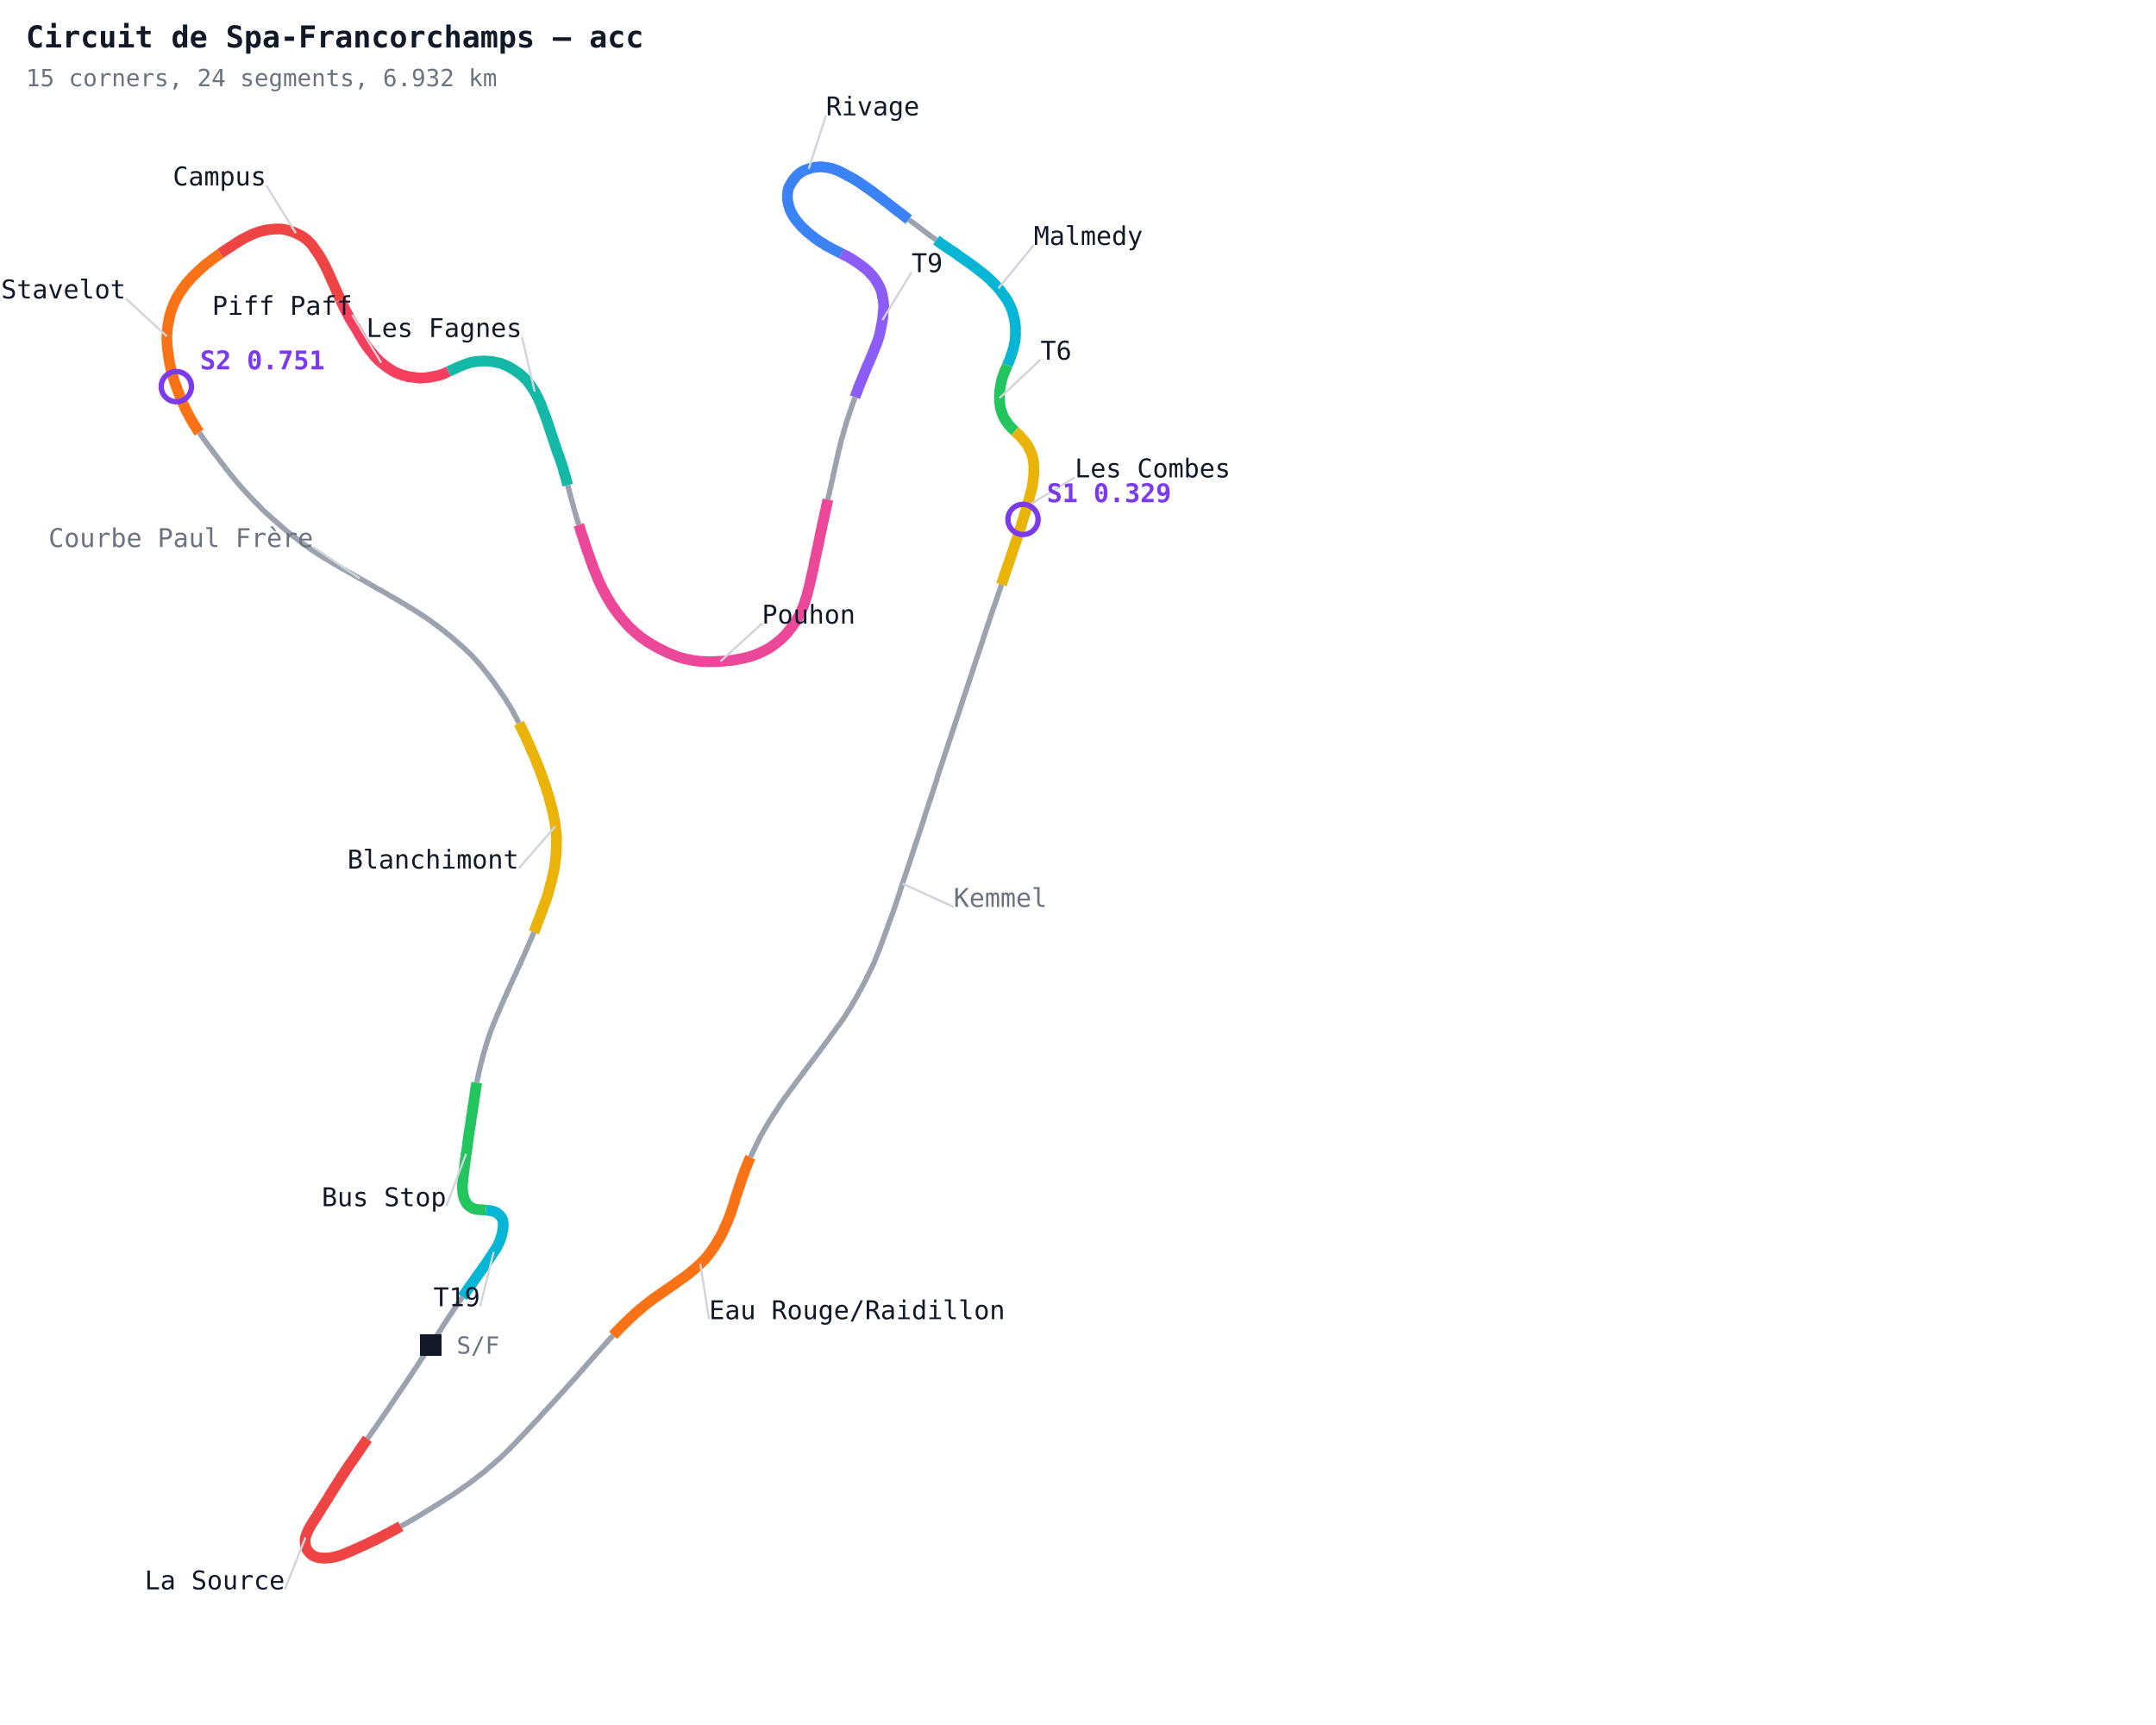
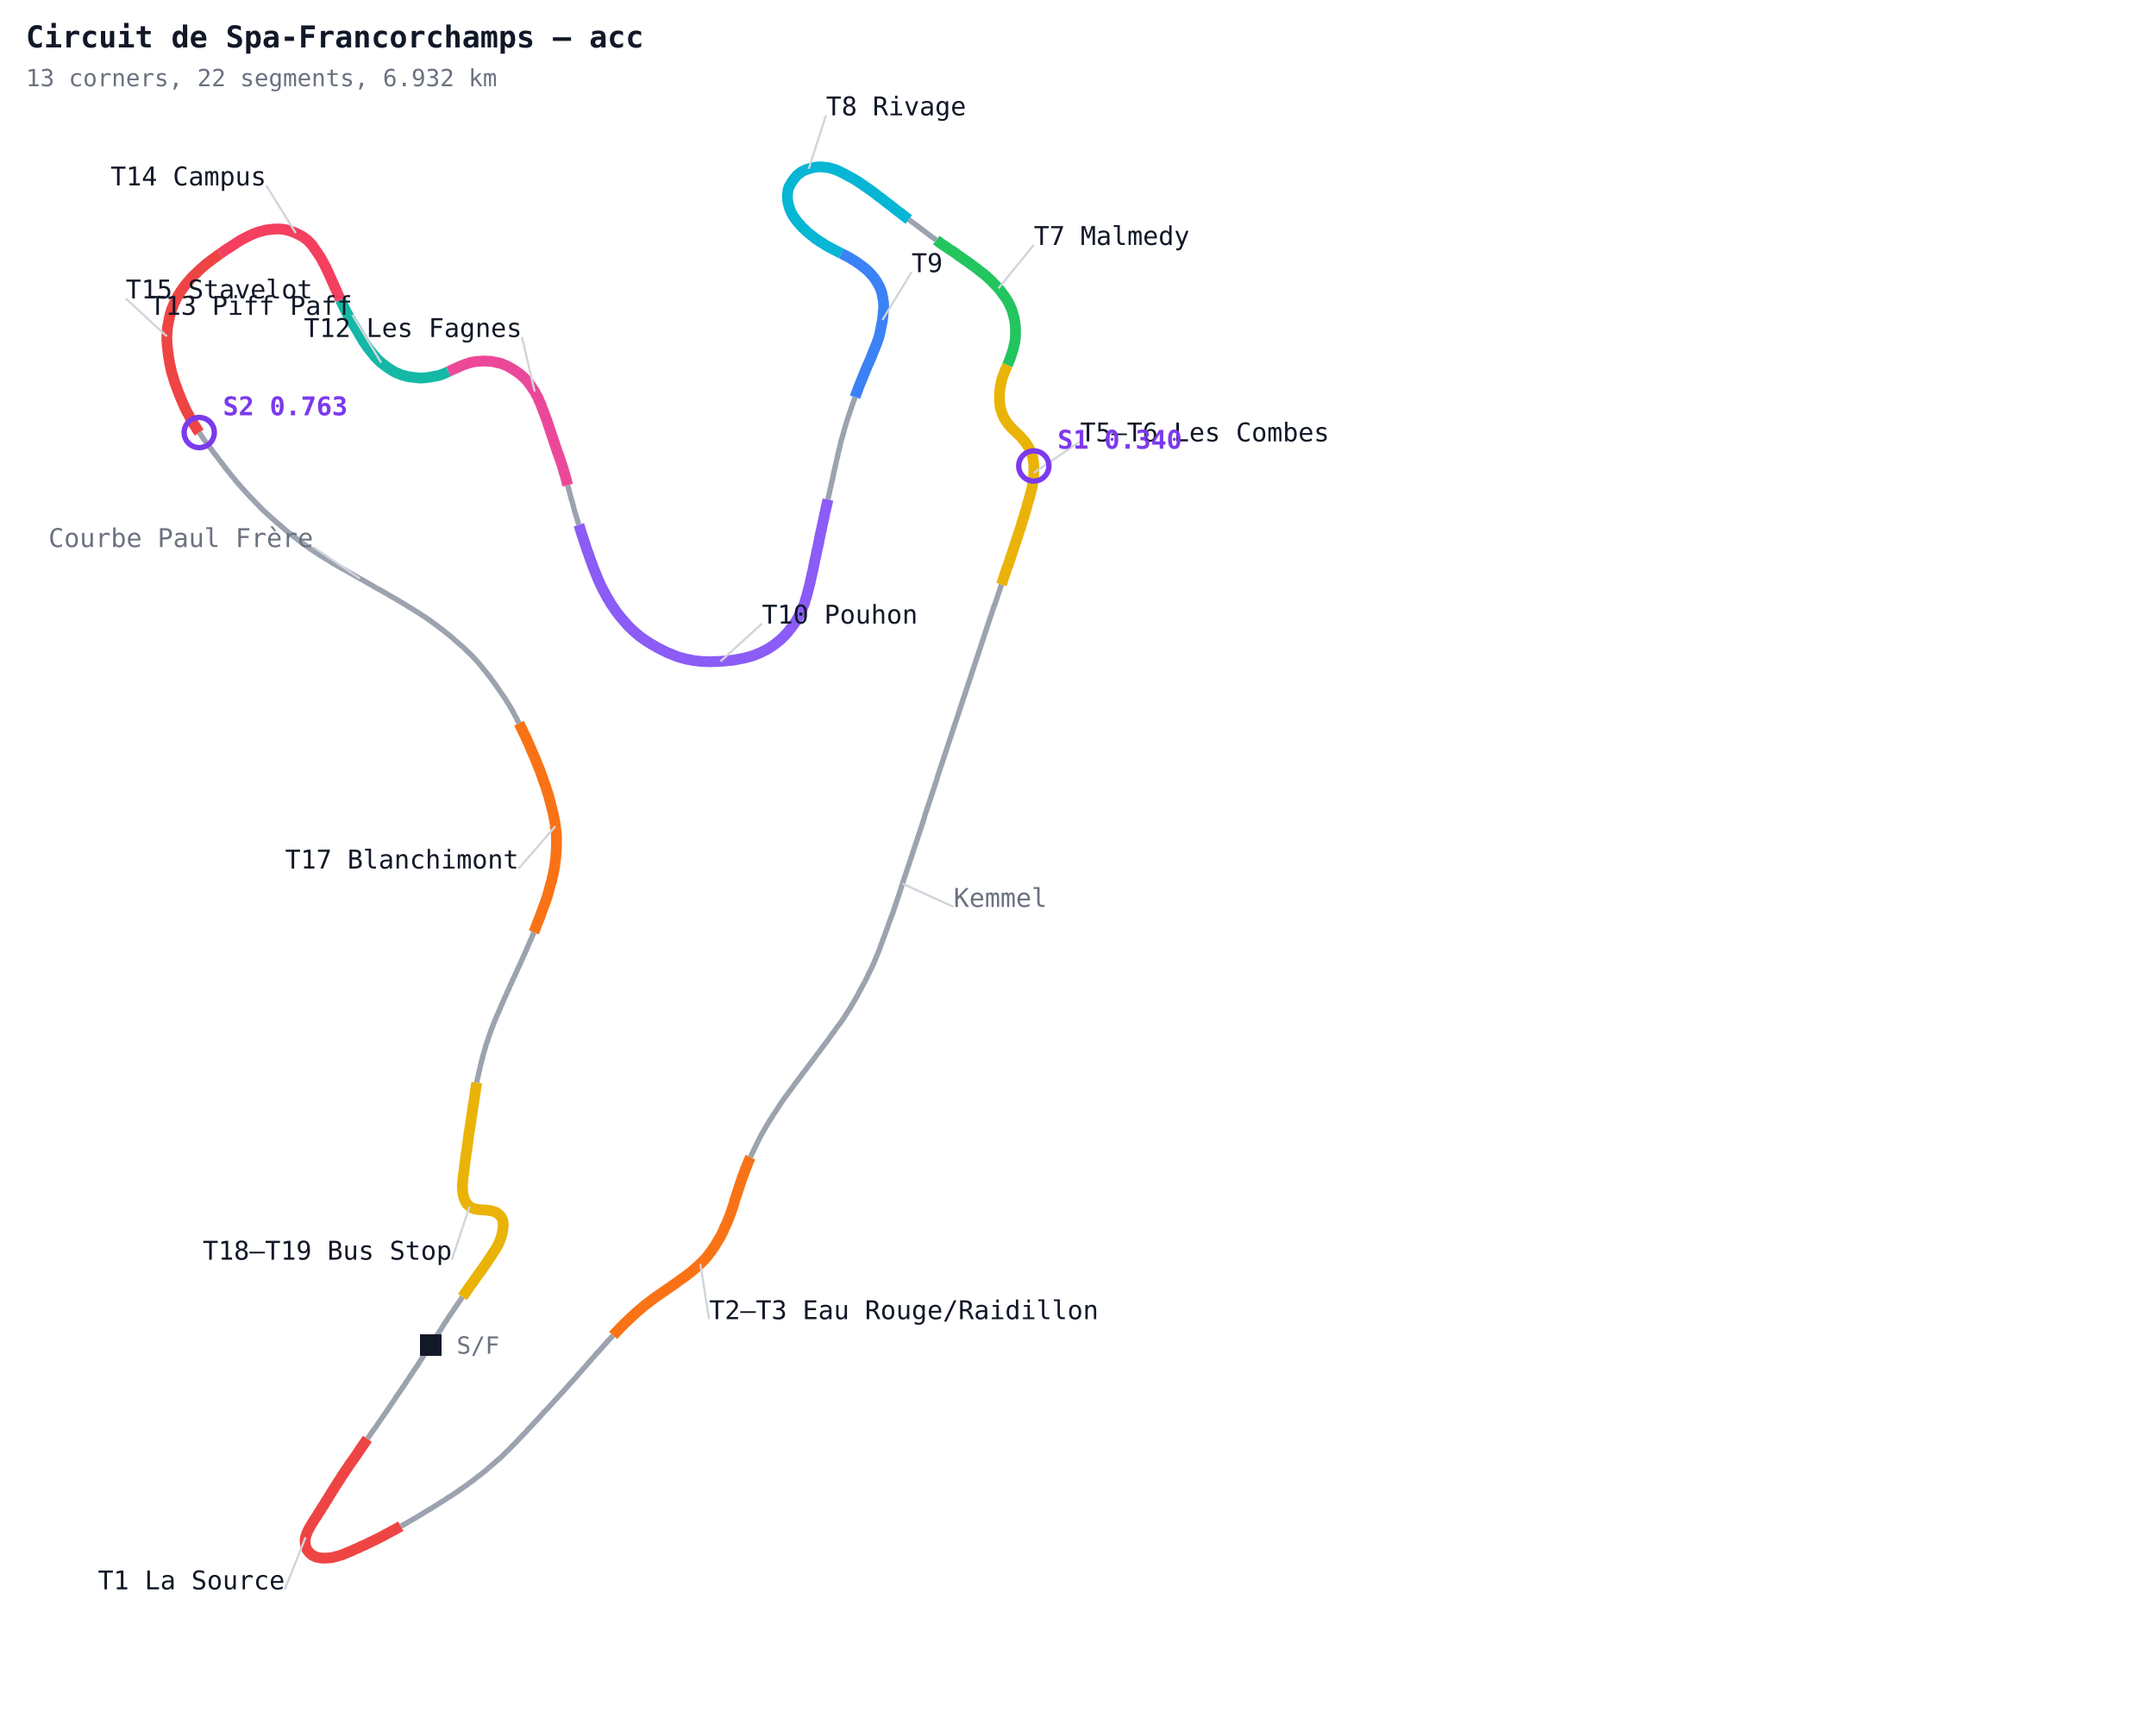
<svg xmlns="http://www.w3.org/2000/svg" width="1000" height="800" viewBox="0 0 1000 800">
  <defs>
    <style>
      .name { font-family: monospace; font-size: 12px; }
      .sector { font-family: monospace; font-size: 12px; fill: #7c3aed; font-weight: bold; }
      .title { font-family: monospace; font-size: 14px; fill: #111827; font-weight: bold; }
      .sub { font-family: monospace; font-size: 11px; fill: #6b7280; }
    </style>
  </defs>
  <rect width="1000" height="800" fill="#ffffff" />
  <polyline fill="none" stroke="#9ca3af" stroke-width="2.5" points="199.8,623.8 198.9,625.1 198.0,626.4 197.1,627.8 196.3,629.1 195.4,630.4 194.5,631.8 193.7,633.1 192.8,634.4 191.9,635.7 191.0,637.1 190.1,638.4 189.3,639.7 188.4,641.0 187.5,642.4 186.6,643.7 185.7,645.0 184.8,646.3 183.9,647.6 183.1,648.9 182.2,650.2 181.3,651.5 180.4,652.9 179.5,654.2 178.6,655.5 177.7,656.8 176.8,658.1 175.9,659.4 175.0,660.7 174.1,662.1 173.1,663.4 172.2,664.7 171.3,666.0 170.4,667.3" />
  <polyline fill="none" stroke="#ef4444" stroke-width="5" points="170.4,667.3 169.5,668.6 168.6,669.9 167.7,671.2 166.8,672.5 165.9,673.9 165.0,675.2 164.1,676.5 163.2,677.8 162.2,679.1 161.4,680.4 160.4,681.8 159.6,683.1 158.7,684.3 157.9,685.7 157.0,687.0 156.2,688.3 155.3,689.7 154.5,691.0 153.6,692.4 152.8,693.7 152.0,695.1 151.1,696.4 150.3,697.8 149.4,699.1 148.6,700.5 147.7,701.8 146.9,703.2 146.0,704.5 145.2,705.8 144.3,707.2 143.5,708.6 142.8,710.0 142.2,711.4 141.7,713.0 141.5,714.5 141.6,716.1 141.9,717.7 142.7,719.1 143.7,720.3 144.9,721.3 146.4,722.0 147.9,722.4 149.5,722.6 151.1,722.6 152.6,722.5 154.2,722.3 155.8,721.9 157.3,721.5 158.8,721.0 160.3,720.4 161.7,719.8 163.2,719.2 164.6,718.5 166.1,717.9 167.5,717.2 169.0,716.6 170.4,715.9 171.8,715.2 173.3,714.5 174.7,713.8 176.1,713.1 177.5,712.4 178.9,711.6 180.3,710.9 181.7,710.1 183.1,709.4 184.5,708.6 185.9,707.8" />
  <polyline fill="none" stroke="#9ca3af" stroke-width="2.5" points="185.9,707.8 187.3,707.1 188.7,706.3 190.0,705.5 191.4,704.7 192.8,703.9 194.1,703.1 195.5,702.3 196.9,701.4 198.2,700.6 199.6,699.8 200.9,699.0 202.3,698.1 203.6,697.3 205.0,696.4 206.3,695.6 207.6,694.7 209.0,693.9 210.3,693.0 211.6,692.1 212.9,691.2 214.2,690.3 215.5,689.4 216.8,688.5 218.1,687.5 219.4,686.6 220.6,685.6 221.9,684.6 223.1,683.7 224.4,682.7 225.6,681.7 226.8,680.6 228.0,679.6 229.2,678.6 230.4,677.5 231.6,676.5 232.7,675.5 233.9,674.3 235.0,673.2 236.2,672.1 237.2,671.0 238.4,669.8 239.5,668.7 240.6,667.5 241.7,666.4 242.8,665.2 243.9,664.1 244.9,662.9 246.0,661.8 247.1,660.6 248.2,659.4 249.3,658.3 250.4,657.1 251.4,655.9 252.5,654.7 253.6,653.6 254.7,652.4 255.8,651.2 256.8,650.1 257.9,648.9 259.0,647.7 260.0,646.6 261.1,645.4 262.2,644.2 263.2,643.0 264.3,641.8 265.3,640.7 266.4,639.5 267.5,638.3 268.5,637.1 269.6,635.9 270.6,634.7 271.7,633.5 272.7,632.3 273.8,631.1 274.8,629.9 275.9,628.7 276.9,627.5 278.0,626.4 279.0,625.2 280.1,624.0 281.2,622.8 282.2,621.6 283.3,620.5 284.4,619.3" />
  <polyline fill="none" stroke="#f97316" stroke-width="5" points="284.4,619.3 285.5,618.1 286.6,617.0 287.7,615.8 288.8,614.7 289.9,613.6 291.1,612.5 292.2,611.4 293.4,610.3 294.5,609.3 295.7,608.2 296.9,607.2 298.2,606.1 299.4,605.1 300.6,604.2 301.9,603.2 303.2,602.2 304.5,601.3 305.8,600.4 307.1,599.5 308.4,598.6 309.7,597.7 311.0,596.8 312.3,595.9 313.6,595.0 314.9,594.0 316.2,593.1 317.5,592.2 318.7,591.3 320.0,590.3 321.2,589.3 322.4,588.3 323.6,587.2 324.8,586.1 325.9,585.0 327.0,583.9 328.0,582.7 329.0,581.4 329.9,580.2 330.8,578.9 331.7,577.6 332.5,576.2 333.3,574.9 334.1,573.6 334.8,572.2 335.5,570.8 336.1,569.3 336.8,567.9 337.4,566.5 338.0,565.0 338.6,563.5 339.1,562.1 339.6,560.6 340.1,559.1 340.6,557.6 341.0,556.0 341.5,554.5 342.0,553.0 342.5,551.5 343.0,550.0 343.5,548.5 344.0,547.0 344.5,545.5 345.1,544.0 345.6,542.5 346.2,541.1 346.8,539.6 347.4,538.1 348.1,536.7" />
  <polyline fill="none" stroke="#9ca3af" stroke-width="2.5" points="348.1,536.7 348.7,535.3 349.4,533.8 350.1,532.4 350.8,530.9 351.5,529.5 352.2,528.1 352.9,526.7 353.7,525.3 354.5,523.9 355.3,522.5 356.1,521.2 356.9,519.8 357.8,518.5 358.6,517.1 359.5,515.8 360.4,514.5 361.2,513.2 362.1,511.8 363.0,510.5 363.9,509.2 364.9,507.9 365.8,506.6 366.7,505.4 367.7,504.1 368.6,502.8 369.6,501.5 370.5,500.3 371.5,499.0 372.4,497.7 373.4,496.5 374.3,495.2 375.3,493.9 376.3,492.6 377.2,491.4 378.2,490.1 379.1,488.8 380.1,487.6 381.0,486.3 382.0,485.0 382.9,483.8 383.9,482.5 384.8,481.2 385.7,479.9 386.7,478.6 387.6,477.3 388.5,476.0 389.5,474.8 390.4,473.5 391.3,472.2 392.2,470.8 393.0,469.5 393.9,468.2 394.7,466.8 395.5,465.4 396.3,464.1 397.1,462.7 397.9,461.3 398.6,459.9 399.4,458.5 400.1,457.1 400.9,455.7 401.6,454.3 402.3,452.9 403.0,451.4 403.7,450.0 404.4,448.6 405.1,447.1 405.7,445.7 406.3,444.2 406.9,442.7 407.5,441.3 408.1,439.8 408.6,438.3 409.2,436.8 409.7,435.3 410.3,433.8 410.8,432.3 411.4,430.8 411.9,429.3 412.4,427.8 413.0,426.3 413.5,424.9 414.1,423.4 414.6,421.9 415.1,420.4 415.6,418.9 416.1,417.4 416.6,415.9 417.1,414.4 417.6,412.9 418.1,411.3 418.6,409.8 419.1,408.3 419.6,406.8 420.1,405.3 420.6,403.8 421.1,402.3 421.6,400.8 422.1,399.3 422.6,397.8 423.1,396.3 423.6,394.8 424.1,393.2 424.6,391.7 425.1,390.2 425.6,388.7 426.1,387.2 426.6,385.7 427.1,384.2 427.6,382.7 428.1,381.2 428.6,379.6 429.0,378.1 429.5,376.6 430.0,375.1 430.5,373.6 431.0,372.1 431.5,370.6 432.0,369.1 432.5,367.6 433.0,366.1 433.5,364.5 434.0,363.1 434.5,361.5 434.9,360.0 435.4,358.5 435.9,357.0 436.4,355.5 436.9,354.0 437.4,352.5 437.9,351.0 438.4,349.5 438.9,348.0 439.4,346.5 439.9,344.9 440.4,343.4 440.9,342.0 441.4,340.4 441.9,338.9 442.4,337.4 442.9,335.9 443.4,334.4 443.9,332.9 444.4,331.4 444.9,329.9 445.4,328.3 445.9,326.8 446.4,325.3 446.9,323.8 447.4,322.3 447.9,320.8 448.4,319.3 448.9,317.8 449.4,316.3 449.9,314.8 450.4,313.3 450.9,311.7 451.4,310.2 451.9,308.7 452.4,307.2 452.9,305.7 453.4,304.2 453.9,302.7 454.4,301.2 454.9,299.7 455.4,298.2 455.9,296.7 456.4,295.1 456.9,293.6 457.4,292.1 457.9,290.6 458.4,289.1 458.9,287.6 459.4,286.1 459.9,284.6 460.4,283.1 460.9,281.6 461.5,280.1 462.0,278.6 462.5,277.1 463.0,275.6 463.5,274.1 464.0,272.6 464.5,271.1" />
-   <polyline fill="none" stroke="#eab308" stroke-width="5" points="464.5,271.1 465.0,269.6 465.5,268.0 466.0,266.5 466.5,265.1 467.0,263.5 467.6,262.0 468.1,260.5 468.6,259.0 469.1,257.5 469.6,256.0 470.1,254.5 470.6,253.0 471.1,251.5 471.6,250.0 472.1,248.5 472.6,246.9 473.1,245.4 473.6,244.0 474.0,242.4 474.5,240.9 475.0,239.4 475.4,237.9 475.9,236.4 476.3,234.8 476.7,233.3 477.2,231.8 477.6,230.3 478.0,228.7 478.4,227.2 478.8,225.6 479.0,224.1 479.2,222.5 479.4,220.9 479.5,219.3 479.5,217.7 479.5,216.1 479.4,214.6 479.2,213.0 478.8,211.4 478.3,209.9 477.6,208.5 476.9,207.1 476.0,205.7 475.1,204.5 474.0,203.3 473.0,202.1 471.8,201.0 470.7,199.9" />
-   <polyline fill="none" stroke="#22c55e" stroke-width="5" points="470.7,199.9 469.5,198.8 468.4,197.6 467.4,196.4 466.5,195.1 465.7,193.8 465.0,192.3 464.5,190.8 464.0,189.3 463.8,187.7 463.6,186.2 463.6,184.6 463.6,183.0 463.7,181.4 463.9,179.8 464.2,178.2 464.5,176.7 464.9,175.2 465.5,173.6 466.0,172.2 466.7,170.7 467.3,169.3" />
-   <polyline fill="none" stroke="#06b6d4" stroke-width="5" points="467.3,169.3 467.9,167.8 468.5,166.3 469.0,164.8 469.5,163.3 470.0,161.8 470.3,160.2 470.7,158.7 470.9,157.1 471.0,155.5 471.0,153.9 471.0,152.3 470.9,150.7 470.7,149.1 470.4,147.6 470.0,146.1 469.6,144.5 469.0,143.0 468.4,141.6 467.7,140.2 466.9,138.8 466.0,137.5 465.0,136.2 464.1,134.9 463.1,133.7 462.0,132.5 460.9,131.4 459.8,130.2 458.6,129.1 457.5,128.1 456.2,127.0 455.0,126.1 453.7,125.1 452.5,124.1 451.2,123.2 449.9,122.2 448.6,121.3 447.3,120.4 446.0,119.5 444.7,118.6 443.4,117.6 442.1,116.7 440.8,115.9 439.5,115.0 438.2,114.1 436.8,113.2 435.6,112.3 434.3,111.3" />
+   <polyline fill="none" stroke="#eab308" stroke-width="5" points="464.5,271.1 465.0,269.6 465.5,268.0 466.0,266.5 466.5,265.1 467.0,263.5 467.6,262.0 468.1,260.5 468.6,259.0 469.1,257.5 469.6,256.0 470.1,254.5 470.6,253.0 471.1,251.5 471.6,250.0 472.1,248.5 472.6,246.9 473.1,245.4 473.6,244.0 474.0,242.4 474.5,240.9 475.0,239.4 475.4,237.9 475.9,236.4 476.3,234.8 476.7,233.3 477.2,231.8 477.6,230.3 478.0,228.7 478.4,227.2 478.8,225.6 479.0,224.1 479.2,222.5 479.4,220.9 479.5,219.3 479.5,217.7 479.5,216.1 479.4,214.6 479.2,213.0 478.8,211.4 478.3,209.9 477.6,208.5 476.9,207.1 476.0,205.7 475.1,204.5 474.0,203.3 473.0,202.1 471.8,201.0 470.7,199.9 469.5,198.8 468.4,197.6 467.4,196.4 466.5,195.1 465.7,193.8 465.0,192.3 464.5,190.8 464.0,189.3 463.8,187.7 463.6,186.2 463.6,184.6 463.6,183.0 463.7,181.4 463.9,179.8 464.2,178.2 464.5,176.7 464.9,175.2 465.5,173.6 466.0,172.2 466.7,170.7 467.3,169.3" />
+   <polyline fill="none" stroke="#22c55e" stroke-width="5" points="467.3,169.3 467.9,167.8 468.5,166.3 469.0,164.8 469.5,163.3 470.0,161.8 470.3,160.2 470.7,158.7 470.9,157.1 471.0,155.5 471.0,153.9 471.0,152.3 470.9,150.7 470.7,149.1 470.4,147.6 470.0,146.1 469.6,144.5 469.0,143.0 468.4,141.6 467.7,140.2 466.9,138.8 466.0,137.5 465.0,136.2 464.1,134.9 463.1,133.7 462.0,132.5 460.9,131.4 459.8,130.2 458.6,129.1 457.5,128.1 456.2,127.0 455.0,126.1 453.7,125.1 452.5,124.1 451.2,123.2 449.9,122.2 448.6,121.3 447.3,120.4 446.0,119.5 444.7,118.6 443.4,117.6 442.1,116.7 440.8,115.9 439.5,115.0 438.2,114.1 436.8,113.2 435.6,112.3 434.3,111.3" />
  <polyline fill="none" stroke="#9ca3af" stroke-width="2.5" points="434.3,111.3 433.0,110.4 431.7,109.5 430.4,108.5 429.2,107.6 427.9,106.6 426.6,105.6 425.4,104.7 424.1,103.7 422.8,102.8 421.5,101.8" />
-   <polyline fill="none" stroke="#3b82f6" stroke-width="5" points="421.5,101.8 420.3,100.9 419.0,99.9 417.8,98.9 416.5,98.0 415.2,97.0 414.0,96.0 412.7,95.0 411.5,94.1 410.2,93.1 409.0,92.1 407.7,91.2 406.4,90.2 405.1,89.2 403.9,88.3 402.6,87.4 401.3,86.5 400.0,85.6 398.7,84.7 397.3,83.8 396.0,83.0 394.6,82.2 393.2,81.5 391.8,80.7 390.4,80.0 389.0,79.3 387.5,78.7 386.0,78.2 384.4,77.8 382.9,77.6 381.3,77.4 379.7,77.4 378.1,77.6 376.6,77.8 375.1,78.3 373.6,78.8 372.1,79.5 370.8,80.4 369.6,81.4 368.6,82.6 367.6,83.9 366.8,85.2 366.0,86.6 365.5,88.1 365.3,89.7 365.2,91.3 365.3,92.8 365.6,94.4 366.0,95.9 366.5,97.4 367.2,98.9 368.0,100.3 368.9,101.6 369.8,102.8 370.9,104.0 371.9,105.2 373.1,106.3 374.2,107.4 375.4,108.4 376.7,109.4 377.9,110.4 379.2,111.3 380.5,112.2 381.9,113.0 383.2,113.9 384.6,114.6 386.0,115.4 387.4,116.1 388.8,116.8 390.3,117.6" />
-   <polyline fill="none" stroke="#8b5cf6" stroke-width="5" points="390.3,117.6 391.7,118.3 393.1,119.0 394.5,119.8 395.8,120.6 397.2,121.5 398.5,122.4 399.7,123.3 401.0,124.3 402.2,125.3 403.3,126.4 404.4,127.6 405.4,128.8 406.3,130.1 407.1,131.4 407.9,132.9 408.5,134.3 409.0,135.8 409.3,137.4 409.6,138.9 409.8,140.5 409.9,142.1 409.8,143.7 409.6,145.2 409.5,146.8 409.3,148.4 409.0,150.0 408.7,151.5 408.4,153.1 408.1,154.6 407.7,156.2 407.2,157.7 406.7,159.1 406.1,160.6 405.5,162.1 404.9,163.6 404.3,165.1 403.7,166.5 403.1,168.0 402.4,169.4 401.8,170.9 401.2,172.4 400.6,173.8 400.0,175.3 399.4,176.8 398.8,178.2 398.2,179.7 397.7,181.2 397.1,182.7 396.6,184.2" />
+   <polyline fill="none" stroke="#06b6d4" stroke-width="5" points="421.5,101.8 420.3,100.9 419.0,99.9 417.8,98.9 416.5,98.0 415.2,97.0 414.0,96.0 412.7,95.0 411.5,94.1 410.2,93.1 409.0,92.1 407.7,91.2 406.4,90.2 405.1,89.2 403.9,88.3 402.6,87.4 401.3,86.5 400.0,85.6 398.7,84.7 397.3,83.8 396.0,83.0 394.6,82.2 393.2,81.5 391.8,80.7 390.4,80.0 389.0,79.3 387.5,78.7 386.0,78.2 384.4,77.8 382.9,77.6 381.3,77.4 379.7,77.4 378.1,77.6 376.6,77.8 375.1,78.3 373.6,78.8 372.1,79.5 370.8,80.4 369.6,81.4 368.6,82.6 367.6,83.9 366.8,85.2 366.0,86.6 365.5,88.1 365.3,89.7 365.2,91.3 365.3,92.8 365.6,94.4 366.0,95.9 366.5,97.4 367.2,98.9 368.0,100.3 368.9,101.6 369.8,102.8 370.9,104.0 371.9,105.2 373.1,106.3 374.2,107.4 375.4,108.4 376.7,109.4 377.9,110.4 379.2,111.3 380.5,112.2 381.9,113.0 383.2,113.9 384.6,114.6 386.0,115.4 387.4,116.1 388.8,116.8 390.3,117.6" />
+   <polyline fill="none" stroke="#3b82f6" stroke-width="5" points="390.3,117.6 391.7,118.3 393.1,119.0 394.5,119.8 395.8,120.6 397.2,121.5 398.5,122.4 399.7,123.3 401.0,124.3 402.2,125.3 403.3,126.4 404.4,127.6 405.4,128.8 406.3,130.1 407.1,131.4 407.9,132.9 408.5,134.3 409.0,135.8 409.3,137.4 409.6,138.9 409.8,140.5 409.9,142.1 409.8,143.7 409.6,145.2 409.5,146.8 409.3,148.4 409.0,150.0 408.7,151.5 408.4,153.1 408.1,154.6 407.7,156.2 407.2,157.7 406.7,159.1 406.1,160.6 405.5,162.1 404.9,163.6 404.3,165.1 403.7,166.5 403.1,168.0 402.4,169.4 401.8,170.9 401.2,172.4 400.6,173.8 400.0,175.3 399.4,176.8 398.8,178.2 398.2,179.7 397.7,181.2 397.1,182.7 396.6,184.2" />
  <polyline fill="none" stroke="#9ca3af" stroke-width="2.5" points="396.6,184.2 396.1,185.7 395.5,187.2 395.0,188.7 394.5,190.2 394.0,191.7 393.5,193.2 393.0,194.7 392.5,196.2 392.1,197.7 391.6,199.2 391.2,200.8 390.8,202.3 390.3,203.8 389.9,205.4 389.6,206.9 389.2,208.4 388.8,210.0 388.5,211.5 388.1,213.1 387.8,214.6 387.4,216.2 387.1,217.7 386.7,219.3 386.4,220.8 386.1,222.4 385.7,223.9 385.4,225.5 385.0,227.0 384.7,228.6 384.3,230.1 384.0,231.7" />
-   <polyline fill="none" stroke="#ec4899" stroke-width="5" points="384.0,231.7 383.7,233.2 383.3,234.8 383.0,236.3 382.6,237.9 382.3,239.4 382.0,241.0 381.6,242.5 381.3,244.1 381.0,245.6 380.6,247.2 380.3,248.7 380.0,250.3 379.7,251.8 379.4,253.4 379.0,254.9 378.7,256.5 378.4,258.0 378.0,259.6 377.7,261.1 377.4,262.7 377.1,264.2 376.7,265.8 376.4,267.3 376.0,268.9 375.7,270.4 375.3,272.0 374.9,273.5 374.5,275.1 374.1,276.6 373.6,278.1 373.2,279.6 372.6,281.1 372.0,282.6 371.4,284.0 370.7,285.4 369.9,286.8 369.1,288.2 368.2,289.5 367.3,290.8 366.3,292.0 365.3,293.3 364.2,294.5 363.1,295.6 362.0,296.7 360.7,297.7 359.5,298.7 358.2,299.6 356.9,300.5 355.5,301.3 354.1,302.0 352.7,302.7 351.2,303.3 349.8,303.9 348.2,304.4 346.7,304.8 345.2,305.2 343.6,305.5 342.1,305.8 340.5,306.1 338.9,306.3 337.4,306.4 335.8,306.6 334.2,306.7 332.6,306.8 331.0,306.8 329.4,306.9 327.8,306.8 326.3,306.8 324.7,306.7 323.1,306.5 321.5,306.3 320.0,306.0 318.4,305.7 316.9,305.3 315.4,304.9 313.8,304.4 312.4,303.8 310.9,303.2 309.4,302.6 308.0,301.9 306.6,301.2 305.2,300.5 303.8,299.7 302.4,298.9 301.1,298.1 299.7,297.2 298.4,296.3 297.1,295.4 295.9,294.4 294.7,293.4 293.5,292.3 292.3,291.2 291.2,290.1 290.2,288.9 289.1,287.7 288.1,286.5 287.1,285.3 286.1,284.0 285.2,282.7 284.3,281.4 283.4,280.1 282.6,278.7 281.8,277.4 281.0,276.0 280.3,274.6 279.5,273.2 278.8,271.7 278.1,270.3 277.5,268.9 276.9,267.4 276.3,265.9 275.7,264.5 275.1,263.0 274.6,261.5 274.0,260.0 273.5,258.5 273.0,257.0 272.4,255.5 271.9,254.0 271.4,252.4 270.9,250.9 270.4,249.4 269.9,247.9 269.4,246.4 269.0,244.9 268.5,243.4" />
+   <polyline fill="none" stroke="#8b5cf6" stroke-width="5" points="384.0,231.7 383.7,233.2 383.3,234.8 383.0,236.3 382.6,237.9 382.3,239.4 382.0,241.0 381.6,242.5 381.3,244.1 381.0,245.6 380.6,247.2 380.3,248.7 380.0,250.3 379.7,251.8 379.4,253.4 379.0,254.9 378.7,256.5 378.4,258.0 378.0,259.6 377.7,261.1 377.4,262.7 377.1,264.2 376.7,265.8 376.4,267.3 376.0,268.9 375.7,270.4 375.3,272.0 374.9,273.5 374.5,275.1 374.1,276.6 373.6,278.1 373.2,279.6 372.6,281.1 372.0,282.6 371.4,284.0 370.7,285.4 369.9,286.8 369.1,288.2 368.2,289.5 367.3,290.8 366.3,292.0 365.3,293.3 364.2,294.5 363.1,295.6 362.0,296.7 360.7,297.7 359.5,298.7 358.2,299.6 356.9,300.5 355.5,301.3 354.1,302.0 352.7,302.7 351.2,303.3 349.8,303.9 348.2,304.4 346.7,304.8 345.2,305.2 343.6,305.5 342.1,305.8 340.5,306.1 338.9,306.3 337.4,306.4 335.8,306.6 334.2,306.7 332.6,306.8 331.0,306.8 329.4,306.9 327.8,306.8 326.3,306.8 324.7,306.7 323.1,306.5 321.5,306.3 320.0,306.0 318.4,305.7 316.9,305.3 315.4,304.9 313.8,304.4 312.4,303.8 310.9,303.2 309.4,302.6 308.0,301.9 306.6,301.2 305.2,300.5 303.8,299.7 302.4,298.9 301.1,298.1 299.7,297.2 298.4,296.3 297.1,295.4 295.9,294.4 294.7,293.4 293.5,292.3 292.3,291.2 291.2,290.1 290.2,288.9 289.1,287.7 288.1,286.5 287.1,285.3 286.1,284.0 285.2,282.7 284.3,281.4 283.4,280.1 282.6,278.7 281.8,277.4 281.0,276.0 280.3,274.6 279.5,273.2 278.8,271.7 278.1,270.3 277.5,268.9 276.9,267.4 276.3,265.9 275.7,264.5 275.1,263.0 274.6,261.5 274.0,260.0 273.5,258.5 273.0,257.0 272.4,255.5 271.9,254.0 271.4,252.4 270.9,250.9 270.4,249.4 269.9,247.9 269.4,246.4 269.0,244.9 268.5,243.4" />
  <polyline fill="none" stroke="#9ca3af" stroke-width="2.5" points="268.5,243.4 268.0,241.9 267.5,240.3 267.1,238.8 266.6,237.3 266.2,235.8 265.8,234.2 265.4,232.7 264.9,231.2 264.5,229.6 264.1,228.1 263.7,226.5 263.3,225.0" />
-   <polyline fill="none" stroke="#14b8a6" stroke-width="5" points="263.3,225.0 262.9,223.5 262.5,221.9 262.1,220.4 261.6,218.9 261.2,217.3 260.7,215.8 260.2,214.3 259.7,212.8 259.2,211.3 258.6,209.8 258.1,208.3 257.6,206.8 257.1,205.3 256.6,203.8 256.1,202.3 255.6,200.8 255.1,199.3 254.6,197.8 254.1,196.3 253.6,194.8 253.0,193.3 252.5,191.8 251.9,190.3 251.3,188.8 250.8,187.3 250.1,185.9 249.5,184.4 248.7,183.0 248.0,181.6 247.1,180.3 246.2,178.9 245.3,177.7 244.3,176.4 243.2,175.3 242.0,174.2 240.8,173.2 239.5,172.3 238.2,171.4 236.8,170.6 235.4,169.8 234.0,169.2 232.5,168.6 230.9,168.2 229.4,167.9 227.8,167.6 226.2,167.5 224.6,167.4 223.0,167.5 221.5,167.6 219.9,167.8 218.3,168.1 216.8,168.6 215.3,169.1 213.8,169.7 212.4,170.3 210.9,171.0 209.5,171.6 208.0,172.3" />
-   <polyline fill="none" stroke="#f43f5e" stroke-width="5" points="208.0,172.3 206.6,173.0 205.1,173.6 203.6,174.1 202.1,174.4 200.5,174.7 198.9,175.0 197.3,175.2 195.7,175.3 194.2,175.3 192.6,175.1 191.0,174.9 189.4,174.7 187.9,174.3 186.4,173.9 184.9,173.3 183.4,172.7 182.0,171.9 180.7,171.1 179.4,170.2 178.1,169.2 176.8,168.2 175.7,167.2 174.5,166.0 173.5,164.9 172.5,163.6 171.5,162.4 170.5,161.1 169.6,159.8 168.7,158.5 167.9,157.1 167.1,155.8 166.3,154.4 165.5,153.0 164.7,151.7 163.8,150.3 163.0,148.9 162.2,147.6 161.5,146.2 160.7,144.8 160.0,143.4 159.3,142.0 158.6,140.5 157.9,139.1" />
-   <polyline fill="none" stroke="#ef4444" stroke-width="5" points="157.9,139.1 157.3,137.6 156.6,136.2 156.0,134.7 155.3,133.2 154.7,131.8 154.0,130.3 153.4,128.9 152.7,127.4 152.1,126.0 151.4,124.6 150.7,123.1 149.9,121.7 149.2,120.3 148.4,119.0 147.5,117.6 146.6,116.3 145.7,115.0 144.8,113.7 143.7,112.5 142.6,111.4 141.3,110.4 140.0,109.5 138.6,108.8 137.2,108.1 135.7,107.5 134.2,107.0 132.7,106.6 131.1,106.3 129.5,106.2 128.0,106.2 126.4,106.3 124.8,106.5 123.2,106.7 121.7,107.1 120.2,107.5 118.7,108.0 117.2,108.6 115.7,109.3 114.3,110.0 112.9,110.7 111.5,111.5 110.2,112.3 108.8,113.2 107.5,114.1 106.2,114.9 104.8,115.8 103.5,116.7 102.2,117.6" />
-   <polyline fill="none" stroke="#f97316" stroke-width="5" points="102.2,117.6 100.9,118.5 99.6,119.5 98.3,120.4 97.1,121.4 95.8,122.3 94.6,123.4 93.4,124.4 92.2,125.5 91.1,126.6 89.9,127.7 88.8,128.8 87.8,130.0 86.7,131.2 85.7,132.5 84.8,133.7 83.9,135.0 83.0,136.4 82.2,137.7 81.5,139.1 80.8,140.6 80.2,142.1 79.6,143.5 79.1,145.1 78.7,146.6 78.4,148.2 78.1,149.7 77.8,151.3 77.6,152.8 77.5,154.4 77.4,156.0 77.4,157.6 77.5,159.2 77.6,160.8 77.8,162.4 78.0,163.9 78.2,165.5 78.5,167.1 78.7,168.6 79.1,170.2 79.4,171.8 79.8,173.3 80.3,174.8 80.7,176.3 81.2,177.8 81.8,179.3 82.3,180.8 82.9,182.3 83.5,183.8 84.1,185.3 84.7,186.7 85.4,188.2 86.0,189.6 86.7,191.0 87.5,192.4 88.2,193.8 89.0,195.2 89.8,196.6 90.7,197.9 91.5,199.3 92.4,200.6" />
+   <polyline fill="none" stroke="#ec4899" stroke-width="5" points="263.3,225.0 262.9,223.5 262.5,221.9 262.1,220.4 261.6,218.9 261.2,217.3 260.7,215.8 260.2,214.3 259.7,212.8 259.2,211.3 258.6,209.8 258.1,208.3 257.6,206.8 257.1,205.3 256.6,203.8 256.1,202.3 255.6,200.8 255.1,199.3 254.6,197.8 254.1,196.3 253.6,194.8 253.0,193.3 252.5,191.8 251.9,190.3 251.3,188.8 250.8,187.3 250.1,185.9 249.5,184.4 248.7,183.0 248.0,181.6 247.1,180.3 246.2,178.9 245.3,177.7 244.3,176.4 243.2,175.3 242.0,174.2 240.8,173.2 239.5,172.3 238.2,171.4 236.8,170.6 235.4,169.8 234.0,169.2 232.5,168.6 230.9,168.2 229.4,167.9 227.8,167.6 226.2,167.5 224.6,167.4 223.0,167.5 221.5,167.6 219.9,167.8 218.3,168.1 216.8,168.6 215.3,169.1 213.8,169.7 212.4,170.3 210.9,171.0 209.5,171.6 208.0,172.3" />
+   <polyline fill="none" stroke="#14b8a6" stroke-width="5" points="208.0,172.3 206.6,173.0 205.1,173.6 203.6,174.1 202.1,174.4 200.5,174.7 198.9,175.0 197.3,175.2 195.7,175.3 194.2,175.3 192.6,175.1 191.0,174.9 189.4,174.7 187.9,174.3 186.4,173.9 184.9,173.3 183.4,172.7 182.0,171.9 180.7,171.1 179.4,170.2 178.1,169.2 176.8,168.2 175.7,167.2 174.5,166.0 173.5,164.9 172.5,163.6 171.5,162.4 170.5,161.1 169.6,159.8 168.7,158.5 167.9,157.1 167.1,155.8 166.3,154.4 165.5,153.0 164.7,151.7 163.8,150.3 163.0,148.9 162.2,147.6 161.5,146.2 160.7,144.8 160.0,143.4 159.3,142.0 158.6,140.5 157.9,139.1" />
+   <polyline fill="none" stroke="#f43f5e" stroke-width="5" points="157.9,139.1 157.3,137.6 156.6,136.2 156.0,134.7 155.3,133.2 154.7,131.8 154.0,130.3 153.4,128.9 152.7,127.4 152.1,126.0 151.4,124.6 150.7,123.1 149.9,121.7 149.2,120.3 148.4,119.0 147.5,117.6 146.6,116.3 145.7,115.0 144.8,113.7 143.7,112.5 142.6,111.4 141.3,110.4 140.0,109.5 138.6,108.8 137.2,108.1 135.7,107.5 134.2,107.0 132.7,106.6 131.1,106.3 129.5,106.2 128.0,106.2 126.4,106.3 124.8,106.5 123.2,106.7 121.7,107.1 120.2,107.5 118.7,108.0 117.2,108.6 115.7,109.3 114.3,110.0 112.9,110.7 111.5,111.5 110.2,112.3 108.8,113.2 107.5,114.1 106.2,114.9 104.8,115.8 103.5,116.7 102.2,117.6" />
+   <polyline fill="none" stroke="#ef4444" stroke-width="5" points="102.2,117.6 100.9,118.5 99.6,119.5 98.3,120.4 97.1,121.4 95.8,122.3 94.6,123.4 93.4,124.4 92.2,125.5 91.1,126.6 89.9,127.7 88.8,128.8 87.8,130.0 86.7,131.2 85.7,132.5 84.8,133.7 83.9,135.0 83.0,136.4 82.2,137.7 81.5,139.1 80.8,140.6 80.2,142.1 79.6,143.5 79.1,145.1 78.7,146.6 78.4,148.2 78.1,149.7 77.8,151.3 77.6,152.8 77.5,154.4 77.4,156.0 77.4,157.6 77.5,159.2 77.6,160.8 77.8,162.4 78.0,163.9 78.2,165.5 78.5,167.1 78.7,168.6 79.1,170.2 79.4,171.8 79.8,173.3 80.3,174.8 80.7,176.3 81.2,177.8 81.8,179.3 82.3,180.8 82.9,182.3 83.5,183.8 84.1,185.3 84.7,186.7 85.4,188.2 86.0,189.6 86.7,191.0 87.5,192.4 88.2,193.8 89.0,195.2 89.8,196.6 90.7,197.9 91.5,199.3 92.4,200.6" />
  <polyline fill="none" stroke="#9ca3af" stroke-width="2.5" points="92.4,200.6 93.3,201.9 94.2,203.2 95.1,204.5 96.1,205.8 97.0,207.1 98.0,208.3 98.9,209.6 99.9,210.9 100.9,212.1 101.8,213.4 102.8,214.7 103.8,215.9 104.7,217.2 105.7,218.4 106.7,219.7 107.7,220.9 108.7,222.1 109.7,223.4 110.8,224.6 111.8,225.8 112.9,227.0 113.9,228.1 115.0,229.3 116.1,230.5 117.2,231.6 118.3,232.8 119.4,233.9 120.5,235.0 121.6,236.2 122.8,237.3 123.9,238.3 125.1,239.4 126.3,240.5 127.5,241.5 128.7,242.6 129.9,243.6 131.1,244.6 132.3,245.7 133.5,246.7 134.8,247.7 136.0,248.7 137.3,249.6 138.5,250.6 139.8,251.6 141.1,252.5 142.4,253.4 143.7,254.4 145.0,255.3 146.3,256.1 147.6,257.0 149.0,257.9 150.3,258.7 151.7,259.5 153.0,260.3 154.4,261.2 155.8,262.0 157.2,262.8 158.5,263.6 159.9,264.3 161.3,265.1 162.7,265.9 164.1,266.7 165.5,267.5 166.9,268.3 168.2,269.0 169.6,269.8 171.0,270.6 172.4,271.4 173.7,272.2 175.1,273.0 176.5,273.7 177.9,274.5 179.3,275.3 180.6,276.1 182.0,276.9 183.4,277.7 184.8,278.5 186.1,279.3 187.5,280.1 188.9,281.0 190.2,281.8 191.6,282.6 192.9,283.5 194.3,284.3 195.6,285.2 196.9,286.0 198.2,286.9 199.5,287.8 200.8,288.8 202.1,289.7 203.4,290.7 204.6,291.6 205.9,292.6 207.1,293.6 208.4,294.6 209.6,295.6 210.8,296.7 212.0,297.7 213.2,298.8 214.4,299.8 215.6,300.9 216.7,302.0 217.9,303.1 219.0,304.2 220.1,305.4 221.1,306.5 222.2,307.7 223.2,308.9 224.2,310.2 225.2,311.4 226.2,312.7 227.2,313.9 228.1,315.2 229.1,316.5 230.0,317.8 230.9,319.1 231.8,320.4 232.7,321.7 233.6,323.0 234.5,324.3 235.3,325.7 236.2,327.0 237.0,328.4 237.8,329.8 238.5,331.2 239.3,332.6 240.0,334.0 240.7,335.4" />
-   <polyline fill="none" stroke="#eab308" stroke-width="5" points="240.7,335.4 241.4,336.8 242.1,338.2 242.8,339.7 243.5,341.1 244.2,342.6 244.8,344.0 245.5,345.5 246.1,346.9 246.7,348.4 247.4,349.9 248.0,351.3 248.6,352.8 249.2,354.3 249.8,355.8 250.4,357.2 250.9,358.7 251.5,360.2 252.0,361.7 252.5,363.2 253.1,364.7 253.5,366.2 254.0,367.7 254.5,369.2 254.9,370.8 255.3,372.3 255.7,373.8 256.1,375.4 256.5,376.9 256.8,378.5 257.1,380.0 257.4,381.6 257.6,383.2 257.8,384.8 258.0,386.3 258.1,387.9 258.1,389.5 258.1,391.1 258.1,392.7 258.0,394.3 257.9,395.8 257.8,397.4 257.6,399.0 257.4,400.6 257.2,402.2 256.9,403.7 256.6,405.3 256.2,406.9 255.9,408.4 255.4,410.0 255.0,411.5 254.6,413.0 254.2,414.5 253.7,416.1 253.2,417.6 252.7,419.0 252.1,420.5 251.6,422.0 251.0,423.5 250.5,425.0 249.9,426.5 249.3,428.0 248.7,429.5 248.2,431.0 247.6,432.4" />
+   <polyline fill="none" stroke="#f97316" stroke-width="5" points="240.7,335.4 241.4,336.8 242.1,338.2 242.8,339.7 243.5,341.1 244.2,342.6 244.8,344.0 245.5,345.5 246.1,346.9 246.7,348.4 247.4,349.9 248.0,351.3 248.6,352.8 249.2,354.3 249.8,355.8 250.4,357.2 250.9,358.7 251.5,360.2 252.0,361.7 252.5,363.2 253.1,364.7 253.5,366.2 254.0,367.7 254.5,369.2 254.9,370.8 255.3,372.3 255.7,373.8 256.1,375.4 256.5,376.9 256.8,378.5 257.1,380.0 257.4,381.6 257.6,383.2 257.8,384.8 258.0,386.3 258.1,387.9 258.1,389.5 258.1,391.1 258.1,392.7 258.0,394.3 257.9,395.8 257.8,397.4 257.6,399.0 257.4,400.6 257.2,402.2 256.9,403.7 256.6,405.3 256.2,406.9 255.9,408.4 255.4,410.0 255.0,411.5 254.6,413.0 254.2,414.5 253.7,416.1 253.2,417.6 252.7,419.0 252.1,420.5 251.6,422.0 251.0,423.5 250.5,425.0 249.9,426.5 249.3,428.0 248.7,429.5 248.2,431.0 247.6,432.4" />
  <polyline fill="none" stroke="#9ca3af" stroke-width="2.5" points="247.6,432.4 247.0,433.9 246.4,435.4 245.7,436.8 245.1,438.3 244.5,439.7 243.9,441.1 243.2,442.6 242.6,444.0 241.9,445.5 241.3,447.0 240.6,448.4 239.9,449.9 239.3,451.3 238.6,452.8 237.9,454.2 237.3,455.7 236.6,457.1 236.0,458.6 235.3,460.0 234.7,461.5 234.0,462.9 233.4,464.4 232.7,465.9 232.1,467.3 231.5,468.8 230.8,470.3 230.2,471.7 229.6,473.2 229.0,474.7 228.4,476.2 227.8,477.7 227.3,479.1 226.8,480.6 226.3,482.1 225.8,483.6 225.3,485.1 224.9,486.7 224.4,488.2 224.0,489.7 223.6,491.3 223.2,492.8 222.8,494.4 222.5,495.9 222.1,497.4 221.8,499.0 221.4,500.6 221.1,502.1" />
-   <polyline fill="none" stroke="#22c55e" stroke-width="5" points="221.1,502.1 220.9,503.6 220.6,505.2 220.4,506.7 220.2,508.3 219.9,509.9 219.7,511.5 219.4,513.1 219.2,514.6 219.0,516.2 218.7,517.8 218.5,519.4 218.3,521.0 218.0,522.6 217.8,524.1 217.5,525.7 217.3,527.3 217.1,528.8 216.9,530.4 216.7,531.9 216.5,533.5 216.2,535.1 216.0,536.7 215.8,538.2 215.6,539.8 215.4,541.4 215.2,543.0 215.0,544.6 214.8,546.1 214.7,547.7 214.5,549.3 214.5,550.9 214.6,552.5 214.8,554.0 215.2,555.6 215.8,557.0 216.6,558.4 217.8,559.5 219.1,560.3 220.6,560.8 222.2,561.0 223.8,561.1 225.4,561.2" />
-   <polyline fill="none" stroke="#06b6d4" stroke-width="5" points="225.4,561.2 227.0,561.4 228.5,561.7 230.0,562.2 231.3,563.1 232.4,564.3 233.1,565.7 233.4,567.2 233.4,568.8 233.2,570.4 232.9,572.0 232.5,573.5 232.0,575.0 231.4,576.5 230.7,577.9 229.9,579.3 229.0,580.6 228.2,581.9 227.3,583.2 226.4,584.6 225.5,585.9 224.6,587.2 223.7,588.5 222.8,589.8 221.8,591.1 220.9,592.4 220.0,593.7 219.1,595.0 218.1,596.3 217.2,597.6 216.4,598.8 215.4,600.2 214.5,601.5" />
+   <polyline fill="none" stroke="#eab308" stroke-width="5" points="221.1,502.1 220.9,503.6 220.6,505.2 220.4,506.7 220.2,508.3 219.9,509.9 219.7,511.5 219.4,513.1 219.2,514.6 219.0,516.2 218.7,517.8 218.5,519.4 218.3,521.0 218.0,522.6 217.8,524.1 217.5,525.7 217.3,527.3 217.1,528.8 216.9,530.4 216.7,531.9 216.5,533.5 216.2,535.1 216.0,536.7 215.8,538.2 215.6,539.8 215.4,541.4 215.2,543.0 215.0,544.6 214.8,546.1 214.7,547.7 214.5,549.3 214.5,550.9 214.6,552.5 214.8,554.0 215.2,555.6 215.8,557.0 216.6,558.4 217.8,559.5 219.1,560.3 220.6,560.8 222.2,561.0 223.8,561.1 225.4,561.2 227.0,561.4 228.5,561.7 230.0,562.2 231.3,563.1 232.4,564.3 233.1,565.7 233.4,567.2 233.4,568.8 233.2,570.4 232.9,572.0 232.5,573.5 232.0,575.0 231.4,576.5 230.7,577.9 229.9,579.3 229.0,580.6 228.2,581.9 227.3,583.2 226.4,584.6 225.5,585.9 224.6,587.2 223.7,588.5 222.8,589.8 221.8,591.1 220.9,592.4 220.0,593.7 219.1,595.0 218.1,596.3 217.2,597.6 216.4,598.8 215.4,600.2 214.5,601.5" />
  <polyline fill="none" stroke="#9ca3af" stroke-width="2.5" points="214.5,601.5 213.6,602.8 212.7,604.1 211.8,605.4 210.9,606.7 210.0,608.1 209.1,609.4 208.2,610.7 207.4,612.0 206.5,613.3 205.6,614.7 204.8,616.0 203.9,617.4 203.1,618.7 202.2,620.0 201.4,621.3 200.5,622.7" />
  <line x1="141.7" y1="713.0" x2="132.1" y2="737.1" stroke="#d1d5db" stroke-width="1" />
-   <text x="132.1" y="737.1" text-anchor="end" class="name" fill="#111827">La Source</text>
+   <text x="132.1" y="737.1" text-anchor="end" class="name" fill="#111827">T1 La Source</text>
  <line x1="324.8" y1="586.1" x2="328.9" y2="611.8" stroke="#d1d5db" stroke-width="1" />
-   <text x="328.9" y="611.8" text-anchor="start" class="name" fill="#111827">Eau Rouge/Raidillon</text>
+   <text x="328.9" y="611.8" text-anchor="start" class="name" fill="#111827">T2–T3 Eau Rouge/Raidillon</text>
  <line x1="418.6" y1="409.8" x2="442.3" y2="420.6" stroke="#d1d5db" stroke-width="1" />
  <text x="442.3" y="420.6" text-anchor="start" class="name" fill="#6b7280">Kemmel</text>
-   <line x1="476.3" y1="234.8" x2="498.5" y2="221.4" stroke="#d1d5db" stroke-width="1" />
-   <text x="498.5" y="221.4" text-anchor="start" class="name" fill="#111827">Les Combes</text>
-   <line x1="463.6" y1="184.6" x2="482.6" y2="166.8" stroke="#d1d5db" stroke-width="1" />
-   <text x="482.6" y="166.8" text-anchor="start" class="name" fill="#111827">T6</text>
+   <line x1="479.5" y1="219.3" x2="501.0" y2="204.7" stroke="#d1d5db" stroke-width="1" />
+   <text x="501.0" y="204.7" text-anchor="start" class="name" fill="#111827">T5–T6 Les Combes</text>
  <line x1="463.1" y1="133.7" x2="479.5" y2="113.6" stroke="#d1d5db" stroke-width="1" />
-   <text x="479.5" y="113.6" text-anchor="start" class="name" fill="#111827">Malmedy</text>
+   <text x="479.5" y="113.6" text-anchor="start" class="name" fill="#111827">T7 Malmedy</text>
  <line x1="375.1" y1="78.3" x2="383.1" y2="53.5" stroke="#d1d5db" stroke-width="1" />
-   <text x="383.1" y="53.5" text-anchor="start" class="name" fill="#111827">Rivage</text>
+   <text x="383.1" y="53.5" text-anchor="start" class="name" fill="#111827">T8 Rivage</text>
  <line x1="409.3" y1="148.4" x2="422.8" y2="126.2" stroke="#d1d5db" stroke-width="1" />
  <text x="422.8" y="126.2" text-anchor="start" class="name" fill="#111827">T9</text>
  <line x1="334.2" y1="306.7" x2="353.4" y2="289.2" stroke="#d1d5db" stroke-width="1" />
-   <text x="353.4" y="289.2" text-anchor="start" class="name" fill="#111827">Pouhon</text>
+   <text x="353.4" y="289.2" text-anchor="start" class="name" fill="#111827">T10 Pouhon</text>
  <line x1="248.0" y1="181.6" x2="242.1" y2="156.3" stroke="#d1d5db" stroke-width="1" />
-   <text x="242.1" y="156.3" text-anchor="end" class="name" fill="#111827">Les Fagnes</text>
+   <text x="242.1" y="156.3" text-anchor="end" class="name" fill="#111827">T12 Les Fagnes</text>
  <line x1="176.8" y1="168.2" x2="163.4" y2="146.0" stroke="#d1d5db" stroke-width="1" />
-   <text x="163.4" y="146.0" text-anchor="end" class="name" fill="#111827">Piff Paff</text>
+   <text x="163.4" y="146.0" text-anchor="end" class="name" fill="#111827">T13 Piff Paff</text>
  <line x1="137.2" y1="108.1" x2="123.5" y2="86.0" stroke="#d1d5db" stroke-width="1" />
-   <text x="123.5" y="86.0" text-anchor="end" class="name" fill="#111827">Campus</text>
+   <text x="123.5" y="86.0" text-anchor="end" class="name" fill="#111827">T14 Campus</text>
  <line x1="77.4" y1="156.0" x2="58.3" y2="138.4" stroke="#d1d5db" stroke-width="1" />
-   <text x="58.3" y="138.4" text-anchor="end" class="name" fill="#111827">Stavelot</text>
+   <text x="58.3" y="138.4" text-anchor="start" class="name" fill="#111827">T15 Stavelot</text>
  <line x1="166.9" y1="268.3" x2="145.3" y2="253.7" stroke="#d1d5db" stroke-width="1" />
  <text x="145.3" y="253.7" text-anchor="end" class="name" fill="#6b7280">Courbe Paul Frère</text>
  <line x1="257.6" y1="383.2" x2="240.6" y2="402.8" stroke="#d1d5db" stroke-width="1" />
-   <text x="240.6" y="402.8" text-anchor="end" class="name" fill="#111827">Blanchimont</text>
-   <line x1="216.2" y1="535.1" x2="207.0" y2="559.4" stroke="#d1d5db" stroke-width="1" />
-   <text x="207.0" y="559.4" text-anchor="end" class="name" fill="#111827">Bus Stop</text>
-   <line x1="229.0" y1="580.6" x2="222.7" y2="605.8" stroke="#d1d5db" stroke-width="1" />
-   <text x="222.7" y="605.8" text-anchor="end" class="name" fill="#111827">T19</text>
-   <circle cx="474.5" cy="240.9" r="7" fill="none" stroke="#7c3aed" stroke-width="2.5" />
-   <text x="485.5" y="232.9" class="sector">S1 0.329</text>
-   <circle cx="81.8" cy="179.3" r="7" fill="none" stroke="#7c3aed" stroke-width="2.5" />
-   <text x="92.8" y="171.3" class="sector">S2 0.751</text>
+   <text x="240.6" y="402.8" text-anchor="end" class="name" fill="#111827">T17 Blanchimont</text>
+   <line x1="217.8" y1="559.5" x2="209.6" y2="584.2" stroke="#d1d5db" stroke-width="1" />
+   <text x="209.6" y="584.2" text-anchor="end" class="name" fill="#111827">T18–T19 Bus Stop</text>
+   <circle cx="479.5" cy="216.1" r="7" fill="none" stroke="#7c3aed" stroke-width="2.5" />
+   <text x="490.5" y="208.1" class="sector">S1 0.340</text>
+   <circle cx="92.4" cy="200.6" r="7" fill="none" stroke="#7c3aed" stroke-width="2.5" />
+   <text x="103.4" y="192.6" class="sector">S2 0.763</text>
  <rect x="194.8" y="618.8" width="10" height="10" fill="#111827" />
  <text x="211.8" y="627.8" class="sub">S/F</text>
  <text class="title" x="12" y="22">Circuit de Spa-Francorchamps — acc</text>
-   <text class="sub" x="12" y="40">15 corners, 24 segments, 6.932 km</text>
+   <text class="sub" x="12" y="40">13 corners, 22 segments, 6.932 km</text>
</svg>
